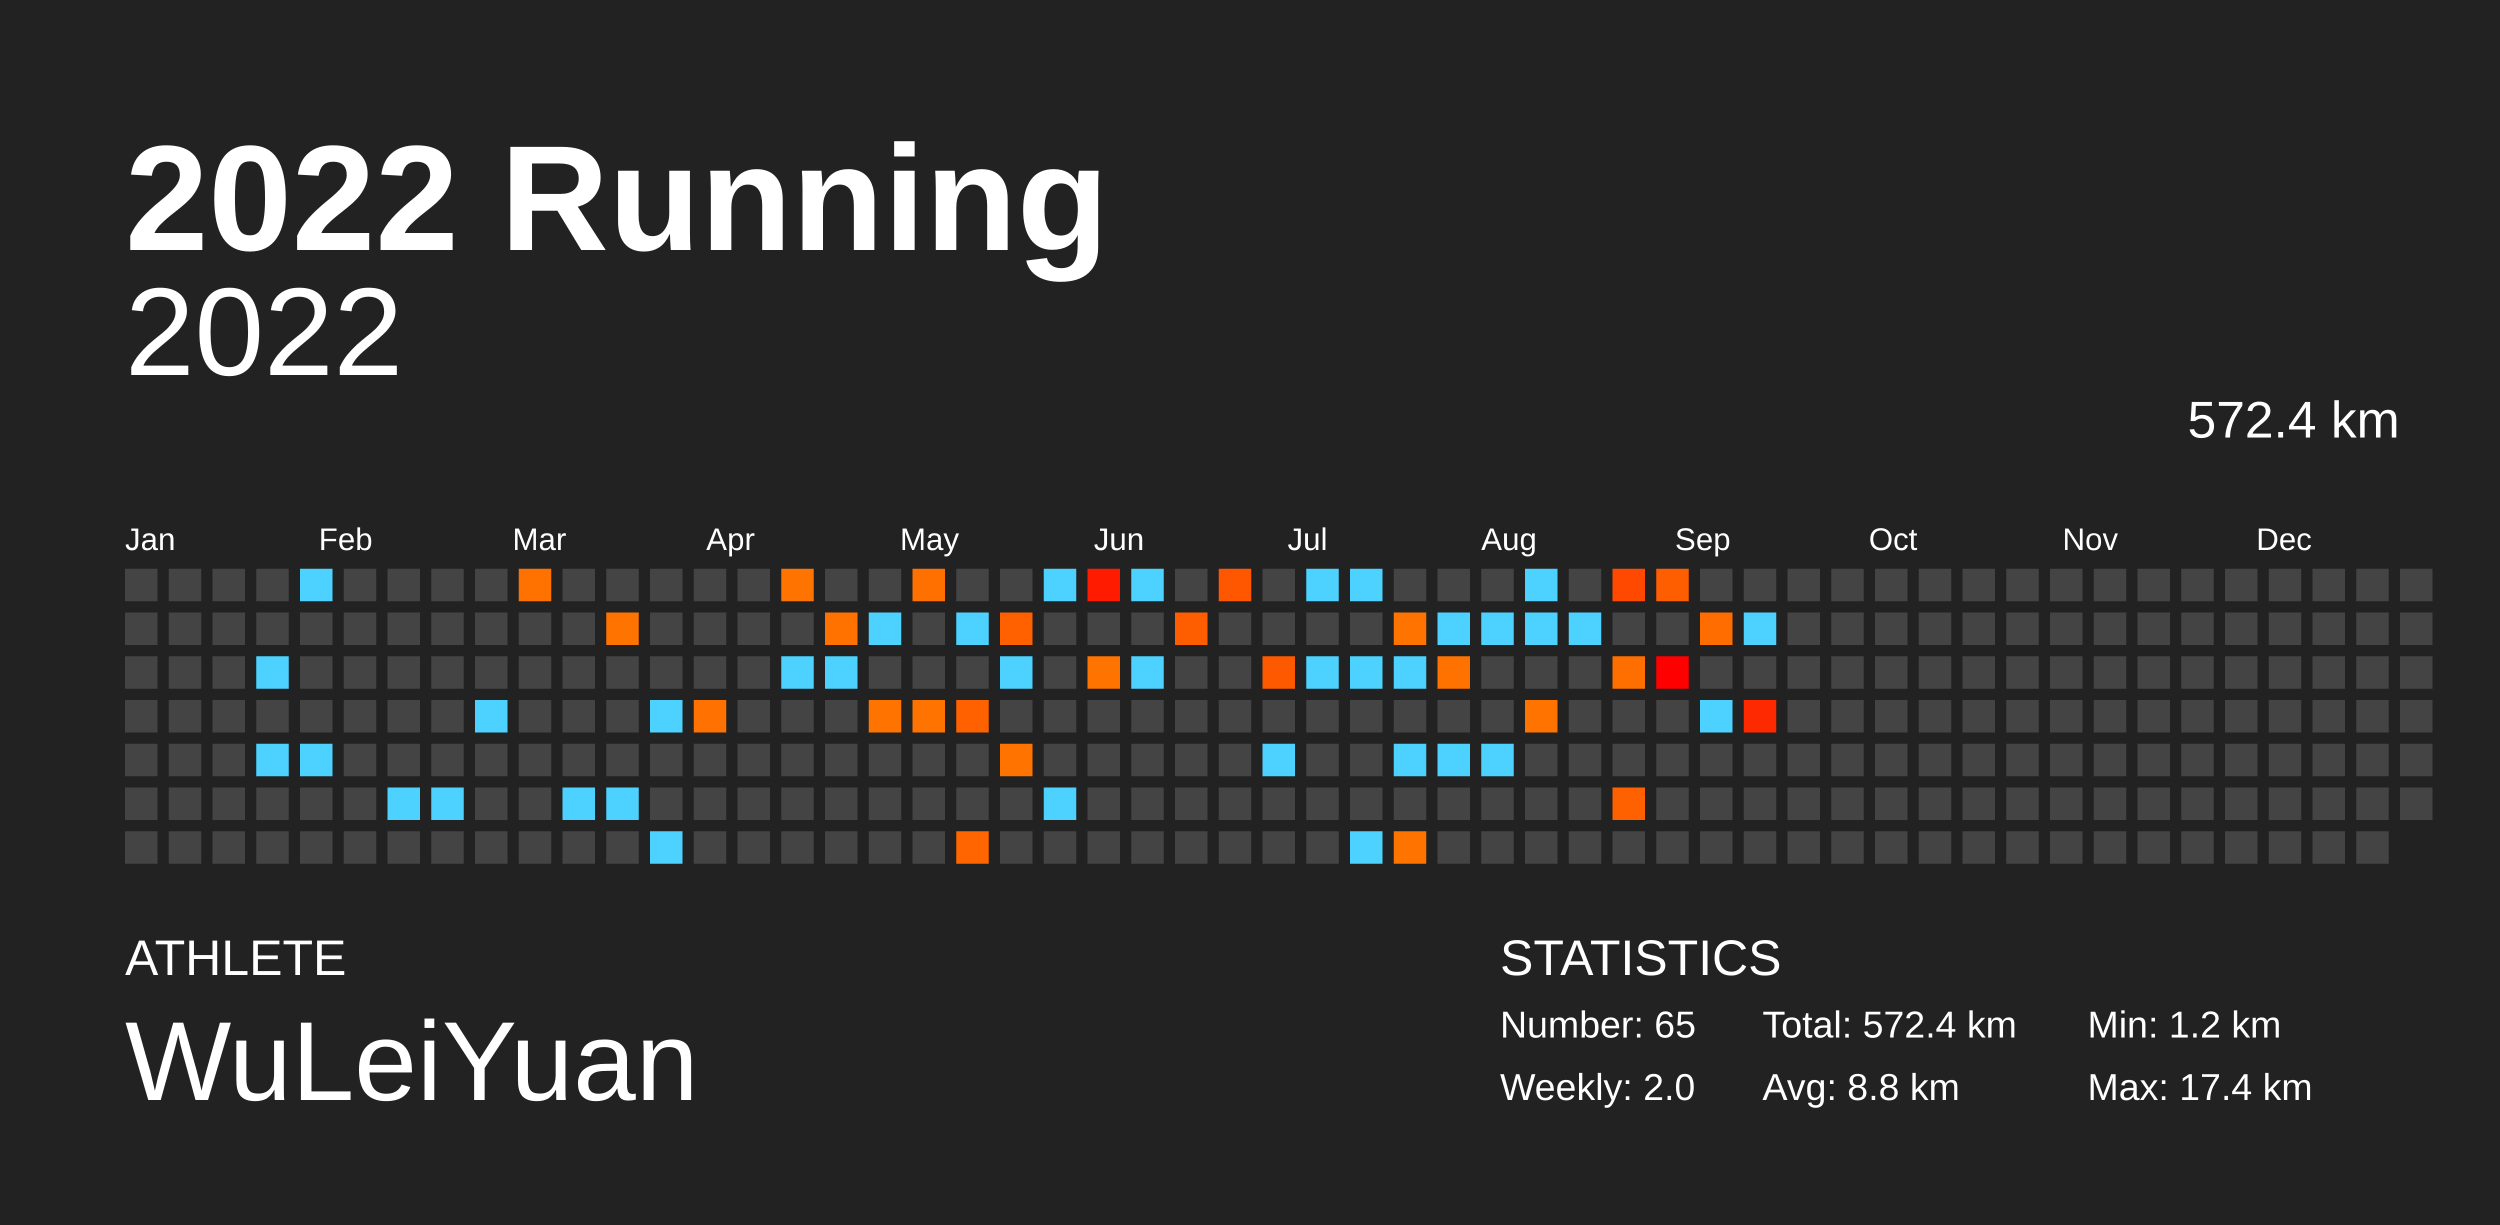
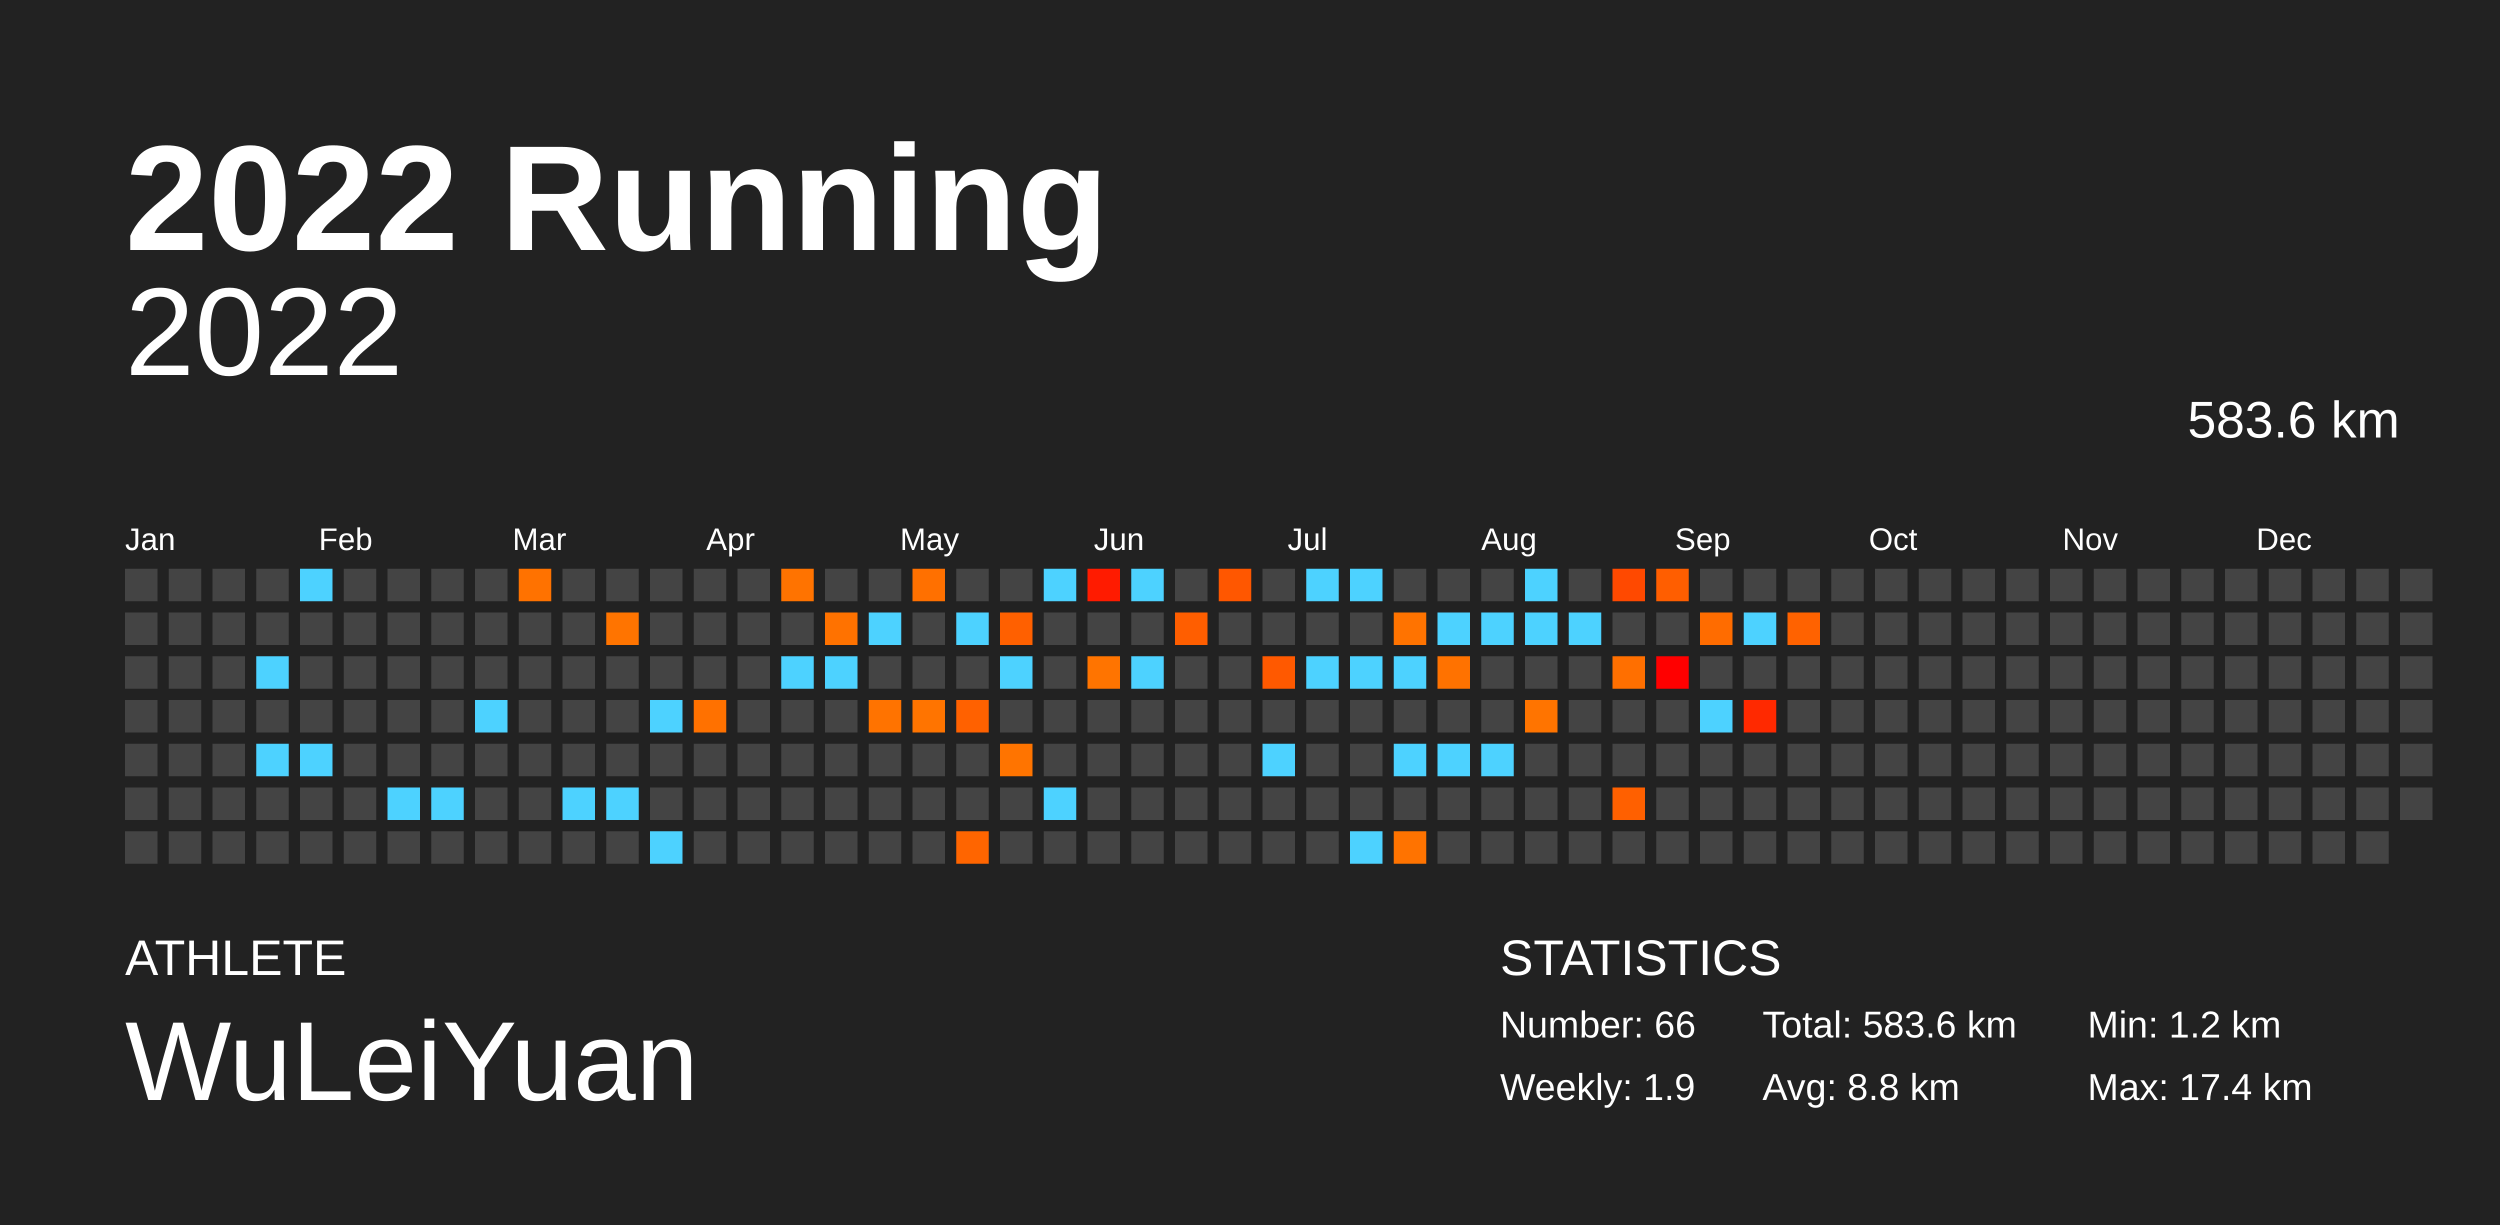
<svg xmlns="http://www.w3.org/2000/svg" baseProfile="full" height="98mm" version="1.1" viewBox="0,0,200,98" width="200mm">
  <defs />
  <rect fill="#222222" height="98" width="200" x="0" y="0" />
  <text fill="#FFFFFF" style="font-size:12px; font-family:Arial; font-weight:bold;" x="10" y="20">2022 Running</text>
  <text fill="#FFFFFF" style="font-size:4px; font-family:Arial" x="10" y="78">ATHLETE</text>
  <text fill="#FFFFFF" style="font-size:9px; font-family:Arial" x="10" y="88">WuLeiYuan</text>
  <text fill="#FFFFFF" style="font-size:4px; font-family:Arial" x="120" y="78">STATISTICS</text>
-   <text fill="#FFFFFF" style="font-size:3px; font-family:Arial" x="120" y="83">Number: 65</text>
-   <text fill="#FFFFFF" style="font-size:3px; font-family:Arial" x="120" y="88">Weekly: 2.0</text>
-   <text fill="#FFFFFF" style="font-size:3px; font-family:Arial" x="141" y="83">Total: 572.4 km</text>
+   <text fill="#FFFFFF" style="font-size:3px; font-family:Arial" x="120" y="83">Number: 66</text>
+   <text fill="#FFFFFF" style="font-size:3px; font-family:Arial" x="120" y="88">Weekly: 1.9</text>
+   <text fill="#FFFFFF" style="font-size:3px; font-family:Arial" x="141" y="83">Total: 583.6 km</text>
  <text fill="#FFFFFF" style="font-size:3px; font-family:Arial" x="141" y="88">Avg: 8.8 km</text>
  <text fill="#FFFFFF" style="font-size:3px; font-family:Arial" x="167" y="83">Min: 1.2 km</text>
  <text fill="#FFFFFF" style="font-size:3px; font-family:Arial" x="167" y="88">Max: 17.4 km</text>
  <text alignment-baseline="hanging" fill="#FFFFFF" style="font-size:10.0px; font-family:Arial;" x="10" y="30">2022</text>
-   <text alignment-baseline="hanging" fill="#FFFFFF" style="font-size:4.125px; font-family:Arial;" x="175" y="35">572.4 km</text>
+   <text alignment-baseline="hanging" fill="#FFFFFF" style="font-size:4.125px; font-family:Arial;" x="175" y="35">583.6 km</text>
  <text fill="#FFFFFF" style="font-size:2.5px; font-family:Arial" x="10.0" y="44">Jan</text>
  <text fill="#FFFFFF" style="font-size:2.5px; font-family:Arial" x="25.5" y="44">Feb</text>
  <text fill="#FFFFFF" style="font-size:2.5px; font-family:Arial" x="41.0" y="44">Mar</text>
  <text fill="#FFFFFF" style="font-size:2.5px; font-family:Arial" x="56.5" y="44">Apr</text>
  <text fill="#FFFFFF" style="font-size:2.5px; font-family:Arial" x="72.0" y="44">May</text>
  <text fill="#FFFFFF" style="font-size:2.5px; font-family:Arial" x="87.5" y="44">Jun</text>
  <text fill="#FFFFFF" style="font-size:2.5px; font-family:Arial" x="103.0" y="44">Jul</text>
  <text fill="#FFFFFF" style="font-size:2.5px; font-family:Arial" x="118.5" y="44">Aug</text>
  <text fill="#FFFFFF" style="font-size:2.5px; font-family:Arial" x="134.0" y="44">Sep</text>
  <text fill="#FFFFFF" style="font-size:2.5px; font-family:Arial" x="149.5" y="44">Oct</text>
  <text fill="#FFFFFF" style="font-size:2.5px; font-family:Arial" x="165.0" y="44">Nov</text>
  <text fill="#FFFFFF" style="font-size:2.5px; font-family:Arial" x="180.5" y="44">Dec</text>
  <rect fill="#444444" height="2.6" width="2.6" x="10.0" y="45.5" />
  <rect fill="#444444" height="2.6" width="2.6" x="10.0" y="49.0" />
  <rect fill="#444444" height="2.6" width="2.6" x="10.0" y="52.5" />
  <rect fill="#444444" height="2.6" width="2.6" x="10.0" y="56.0" />
  <rect fill="#444444" height="2.6" width="2.6" x="10.0" y="59.5" />
  <rect fill="#444444" height="2.6" width="2.6" x="10.0" y="63.0" />
  <rect fill="#444444" height="2.6" width="2.6" x="10.0" y="66.5" />
  <rect fill="#444444" height="2.6" width="2.6" x="13.5" y="45.5" />
  <rect fill="#444444" height="2.6" width="2.6" x="13.5" y="49.0" />
  <rect fill="#444444" height="2.6" width="2.6" x="13.5" y="52.5" />
  <rect fill="#444444" height="2.6" width="2.6" x="13.5" y="56.0" />
  <rect fill="#444444" height="2.6" width="2.6" x="13.5" y="59.5" />
  <rect fill="#444444" height="2.6" width="2.6" x="13.5" y="63.0" />
  <rect fill="#444444" height="2.6" width="2.6" x="13.5" y="66.5" />
  <rect fill="#444444" height="2.6" width="2.6" x="17.0" y="45.5" />
  <rect fill="#444444" height="2.6" width="2.6" x="17.0" y="49.0" />
  <rect fill="#444444" height="2.6" width="2.6" x="17.0" y="52.5" />
  <rect fill="#444444" height="2.6" width="2.6" x="17.0" y="56.0" />
  <rect fill="#444444" height="2.6" width="2.6" x="17.0" y="59.5" />
  <rect fill="#444444" height="2.6" width="2.6" x="17.0" y="63.0" />
  <rect fill="#444444" height="2.6" width="2.6" x="17.0" y="66.5" />
  <rect fill="#444444" height="2.6" width="2.6" x="20.5" y="45.5" />
  <rect fill="#444444" height="2.6" width="2.6" x="20.5" y="49.0" />
  <rect fill="#4dd2ff" height="2.6" width="2.6" x="20.5" y="52.5" />
  <rect fill="#444444" height="2.6" width="2.6" x="20.5" y="56.0" />
  <rect fill="#4dd2ff" height="2.6" width="2.6" x="20.5" y="59.5" />
  <rect fill="#444444" height="2.6" width="2.6" x="20.5" y="63.0" />
  <rect fill="#444444" height="2.6" width="2.6" x="20.5" y="66.5" />
  <rect fill="#4dd2ff" height="2.6" width="2.6" x="24.0" y="45.5" />
  <rect fill="#444444" height="2.6" width="2.6" x="24.0" y="49.0" />
  <rect fill="#444444" height="2.6" width="2.6" x="24.0" y="52.5" />
  <rect fill="#444444" height="2.6" width="2.6" x="24.0" y="56.0" />
  <rect fill="#4dd2ff" height="2.6" width="2.6" x="24.0" y="59.5" />
  <rect fill="#444444" height="2.6" width="2.6" x="24.0" y="63.0" />
  <rect fill="#444444" height="2.6" width="2.6" x="24.0" y="66.5" />
  <rect fill="#444444" height="2.6" width="2.6" x="27.5" y="45.5" />
  <rect fill="#444444" height="2.6" width="2.6" x="27.5" y="49.0" />
  <rect fill="#444444" height="2.6" width="2.6" x="27.5" y="52.5" />
  <rect fill="#444444" height="2.6" width="2.6" x="27.5" y="56.0" />
  <rect fill="#444444" height="2.6" width="2.6" x="27.5" y="59.5" />
  <rect fill="#444444" height="2.6" width="2.6" x="27.5" y="63.0" />
  <rect fill="#444444" height="2.6" width="2.6" x="27.5" y="66.5" />
  <rect fill="#444444" height="2.6" width="2.6" x="31.0" y="45.5" />
  <rect fill="#444444" height="2.6" width="2.6" x="31.0" y="49.0" />
  <rect fill="#444444" height="2.6" width="2.6" x="31.0" y="52.5" />
  <rect fill="#444444" height="2.6" width="2.6" x="31.0" y="56.0" />
  <rect fill="#444444" height="2.6" width="2.6" x="31.0" y="59.5" />
  <rect fill="#4dd2ff" height="2.6" width="2.6" x="31.0" y="63.0" />
  <rect fill="#444444" height="2.6" width="2.6" x="31.0" y="66.5" />
  <rect fill="#444444" height="2.6" width="2.6" x="34.5" y="45.5" />
  <rect fill="#444444" height="2.6" width="2.6" x="34.5" y="49.0" />
  <rect fill="#444444" height="2.6" width="2.6" x="34.5" y="52.5" />
  <rect fill="#444444" height="2.6" width="2.6" x="34.5" y="56.0" />
  <rect fill="#444444" height="2.6" width="2.6" x="34.5" y="59.5" />
  <rect fill="#4dd2ff" height="2.6" width="2.6" x="34.5" y="63.0" />
  <rect fill="#444444" height="2.6" width="2.6" x="34.5" y="66.5" />
  <rect fill="#444444" height="2.6" width="2.6" x="38.0" y="45.5" />
  <rect fill="#444444" height="2.6" width="2.6" x="38.0" y="49.0" />
  <rect fill="#444444" height="2.6" width="2.6" x="38.0" y="52.5" />
  <rect fill="#4dd2ff" height="2.6" width="2.6" x="38.0" y="56.0" />
  <rect fill="#444444" height="2.6" width="2.6" x="38.0" y="59.5" />
  <rect fill="#444444" height="2.6" width="2.6" x="38.0" y="63.0" />
  <rect fill="#444444" height="2.6" width="2.6" x="38.0" y="66.5" />
  <rect fill="#ff7200" height="2.6" width="2.6" x="41.5" y="45.5" />
  <rect fill="#444444" height="2.6" width="2.6" x="41.5" y="49.0" />
  <rect fill="#444444" height="2.6" width="2.6" x="41.5" y="52.5" />
  <rect fill="#444444" height="2.6" width="2.6" x="41.5" y="56.0" />
  <rect fill="#444444" height="2.6" width="2.6" x="41.5" y="59.5" />
  <rect fill="#444444" height="2.6" width="2.6" x="41.5" y="63.0" />
  <rect fill="#444444" height="2.6" width="2.6" x="41.5" y="66.5" />
  <rect fill="#444444" height="2.6" width="2.6" x="45.0" y="45.5" />
  <rect fill="#444444" height="2.6" width="2.6" x="45.0" y="49.0" />
  <rect fill="#444444" height="2.6" width="2.6" x="45.0" y="52.5" />
  <rect fill="#444444" height="2.6" width="2.6" x="45.0" y="56.0" />
  <rect fill="#444444" height="2.6" width="2.6" x="45.0" y="59.5" />
  <rect fill="#4dd2ff" height="2.6" width="2.6" x="45.0" y="63.0" />
  <rect fill="#444444" height="2.6" width="2.6" x="45.0" y="66.5" />
  <rect fill="#444444" height="2.6" width="2.6" x="48.5" y="45.5" />
  <rect fill="#ff7400" height="2.6" width="2.6" x="48.5" y="49.0" />
  <rect fill="#444444" height="2.6" width="2.6" x="48.5" y="52.5" />
  <rect fill="#444444" height="2.6" width="2.6" x="48.5" y="56.0" />
  <rect fill="#444444" height="2.6" width="2.6" x="48.5" y="59.5" />
  <rect fill="#4dd2ff" height="2.6" width="2.6" x="48.5" y="63.0" />
  <rect fill="#444444" height="2.6" width="2.6" x="48.5" y="66.5" />
  <rect fill="#444444" height="2.6" width="2.6" x="52.0" y="45.5" />
  <rect fill="#444444" height="2.6" width="2.6" x="52.0" y="49.0" />
  <rect fill="#444444" height="2.6" width="2.6" x="52.0" y="52.5" />
  <rect fill="#4dd2ff" height="2.6" width="2.6" x="52.0" y="56.0" />
  <rect fill="#444444" height="2.6" width="2.6" x="52.0" y="59.5" />
  <rect fill="#444444" height="2.6" width="2.6" x="52.0" y="63.0" />
  <rect fill="#4dd2ff" height="2.6" width="2.6" x="52.0" y="66.5" />
  <rect fill="#444444" height="2.6" width="2.6" x="55.5" y="45.5" />
  <rect fill="#444444" height="2.6" width="2.6" x="55.5" y="49.0" />
  <rect fill="#444444" height="2.6" width="2.6" x="55.5" y="52.5" />
  <rect fill="#ff7100" height="2.6" width="2.6" x="55.5" y="56.0" />
  <rect fill="#444444" height="2.6" width="2.6" x="55.5" y="59.5" />
  <rect fill="#444444" height="2.6" width="2.6" x="55.5" y="63.0" />
  <rect fill="#444444" height="2.6" width="2.6" x="55.5" y="66.5" />
  <rect fill="#444444" height="2.6" width="2.6" x="59.0" y="45.5" />
  <rect fill="#444444" height="2.6" width="2.6" x="59.0" y="49.0" />
  <rect fill="#444444" height="2.6" width="2.6" x="59.0" y="52.5" />
  <rect fill="#444444" height="2.6" width="2.6" x="59.0" y="56.0" />
  <rect fill="#444444" height="2.6" width="2.6" x="59.0" y="59.5" />
  <rect fill="#444444" height="2.6" width="2.6" x="59.0" y="63.0" />
  <rect fill="#444444" height="2.6" width="2.6" x="59.0" y="66.5" />
  <rect fill="#ff7300" height="2.6" width="2.6" x="62.5" y="45.5" />
  <rect fill="#444444" height="2.6" width="2.6" x="62.5" y="49.0" />
  <rect fill="#4dd2ff" height="2.6" width="2.6" x="62.5" y="52.5" />
  <rect fill="#444444" height="2.6" width="2.6" x="62.5" y="56.0" />
  <rect fill="#444444" height="2.6" width="2.6" x="62.5" y="59.5" />
  <rect fill="#444444" height="2.6" width="2.6" x="62.5" y="63.0" />
  <rect fill="#444444" height="2.6" width="2.6" x="62.5" y="66.5" />
  <rect fill="#444444" height="2.6" width="2.6" x="66.0" y="45.5" />
  <rect fill="#ff7200" height="2.6" width="2.6" x="66.0" y="49.0" />
  <rect fill="#4dd2ff" height="2.6" width="2.6" x="66.0" y="52.5" />
  <rect fill="#444444" height="2.6" width="2.6" x="66.0" y="56.0" />
  <rect fill="#444444" height="2.6" width="2.6" x="66.0" y="59.5" />
  <rect fill="#444444" height="2.6" width="2.6" x="66.0" y="63.0" />
  <rect fill="#444444" height="2.6" width="2.6" x="66.0" y="66.5" />
  <rect fill="#444444" height="2.6" width="2.6" x="69.5" y="45.5" />
  <rect fill="#4dd2ff" height="2.6" width="2.6" x="69.5" y="49.0" />
  <rect fill="#444444" height="2.6" width="2.6" x="69.5" y="52.5" />
  <rect fill="#ff7300" height="2.6" width="2.6" x="69.5" y="56.0" />
  <rect fill="#444444" height="2.6" width="2.6" x="69.5" y="59.5" />
  <rect fill="#444444" height="2.6" width="2.6" x="69.5" y="63.0" />
  <rect fill="#444444" height="2.6" width="2.6" x="69.5" y="66.5" />
  <rect fill="#ff7000" height="2.6" width="2.6" x="73.0" y="45.5" />
  <rect fill="#444444" height="2.6" width="2.6" x="73.0" y="49.0" />
  <rect fill="#444444" height="2.6" width="2.6" x="73.0" y="52.5" />
  <rect fill="#ff7400" height="2.6" width="2.6" x="73.0" y="56.0" />
  <rect fill="#444444" height="2.6" width="2.6" x="73.0" y="59.5" />
  <rect fill="#444444" height="2.6" width="2.6" x="73.0" y="63.0" />
  <rect fill="#444444" height="2.6" width="2.6" x="73.0" y="66.5" />
  <rect fill="#444444" height="2.6" width="2.6" x="76.5" y="45.5" />
  <rect fill="#4dd2ff" height="2.6" width="2.6" x="76.5" y="49.0" />
  <rect fill="#444444" height="2.6" width="2.6" x="76.5" y="52.5" />
  <rect fill="#ff6100" height="2.6" width="2.6" x="76.5" y="56.0" />
  <rect fill="#444444" height="2.6" width="2.6" x="76.5" y="59.5" />
  <rect fill="#444444" height="2.6" width="2.6" x="76.5" y="63.0" />
  <rect fill="#ff6500" height="2.6" width="2.6" x="76.5" y="66.5" />
  <rect fill="#444444" height="2.6" width="2.6" x="80.0" y="45.5" />
  <rect fill="#ff6000" height="2.6" width="2.6" x="80.0" y="49.0" />
  <rect fill="#4dd2ff" height="2.6" width="2.6" x="80.0" y="52.5" />
  <rect fill="#444444" height="2.6" width="2.6" x="80.0" y="56.0" />
  <rect fill="#ff7400" height="2.6" width="2.6" x="80.0" y="59.5" />
  <rect fill="#444444" height="2.6" width="2.6" x="80.0" y="63.0" />
  <rect fill="#444444" height="2.6" width="2.6" x="80.0" y="66.5" />
  <rect fill="#4dd2ff" height="2.6" width="2.6" x="83.5" y="45.5" />
  <rect fill="#444444" height="2.6" width="2.6" x="83.5" y="49.0" />
  <rect fill="#444444" height="2.6" width="2.6" x="83.5" y="52.5" />
  <rect fill="#444444" height="2.6" width="2.6" x="83.5" y="56.0" />
  <rect fill="#444444" height="2.6" width="2.6" x="83.5" y="59.5" />
  <rect fill="#4dd2ff" height="2.6" width="2.6" x="83.5" y="63.0" />
  <rect fill="#444444" height="2.6" width="2.6" x="83.5" y="66.5" />
  <rect fill="#ff1b00" height="2.6" width="2.6" x="87.0" y="45.5" />
  <rect fill="#444444" height="2.6" width="2.6" x="87.0" y="49.0" />
  <rect fill="#ff7400" height="2.6" width="2.6" x="87.0" y="52.5" />
  <rect fill="#444444" height="2.6" width="2.6" x="87.0" y="56.0" />
  <rect fill="#444444" height="2.6" width="2.6" x="87.0" y="59.5" />
  <rect fill="#444444" height="2.6" width="2.6" x="87.0" y="63.0" />
  <rect fill="#444444" height="2.6" width="2.6" x="87.0" y="66.5" />
  <rect fill="#4dd2ff" height="2.6" width="2.6" x="90.5" y="45.5" />
  <rect fill="#444444" height="2.6" width="2.6" x="90.5" y="49.0" />
  <rect fill="#4dd2ff" height="2.6" width="2.6" x="90.5" y="52.5" />
  <rect fill="#444444" height="2.6" width="2.6" x="90.5" y="56.0" />
  <rect fill="#444444" height="2.6" width="2.6" x="90.5" y="59.5" />
  <rect fill="#444444" height="2.6" width="2.6" x="90.5" y="63.0" />
  <rect fill="#444444" height="2.6" width="2.6" x="90.5" y="66.5" />
  <rect fill="#444444" height="2.6" width="2.6" x="94.0" y="45.5" />
  <rect fill="#ff5e00" height="2.6" width="2.6" x="94.0" y="49.0" />
  <rect fill="#444444" height="2.6" width="2.6" x="94.0" y="52.5" />
  <rect fill="#444444" height="2.6" width="2.6" x="94.0" y="56.0" />
  <rect fill="#444444" height="2.6" width="2.6" x="94.0" y="59.5" />
  <rect fill="#444444" height="2.6" width="2.6" x="94.0" y="63.0" />
  <rect fill="#444444" height="2.6" width="2.6" x="94.0" y="66.5" />
  <rect fill="#ff5700" height="2.6" width="2.6" x="97.5" y="45.5" />
  <rect fill="#444444" height="2.6" width="2.6" x="97.5" y="49.0" />
  <rect fill="#444444" height="2.6" width="2.6" x="97.5" y="52.5" />
  <rect fill="#444444" height="2.6" width="2.6" x="97.5" y="56.0" />
  <rect fill="#444444" height="2.6" width="2.6" x="97.5" y="59.5" />
  <rect fill="#444444" height="2.6" width="2.6" x="97.5" y="63.0" />
  <rect fill="#444444" height="2.6" width="2.6" x="97.5" y="66.5" />
  <rect fill="#444444" height="2.6" width="2.6" x="101.0" y="45.5" />
  <rect fill="#444444" height="2.6" width="2.6" x="101.0" y="49.0" />
  <rect fill="#ff5900" height="2.6" width="2.6" x="101.0" y="52.5" />
  <rect fill="#444444" height="2.6" width="2.6" x="101.0" y="56.0" />
  <rect fill="#4dd2ff" height="2.6" width="2.6" x="101.0" y="59.5" />
  <rect fill="#444444" height="2.6" width="2.6" x="101.0" y="63.0" />
  <rect fill="#444444" height="2.6" width="2.6" x="101.0" y="66.5" />
  <rect fill="#4dd2ff" height="2.6" width="2.6" x="104.5" y="45.5" />
  <rect fill="#444444" height="2.6" width="2.6" x="104.5" y="49.0" />
  <rect fill="#4dd2ff" height="2.6" width="2.6" x="104.5" y="52.5" />
  <rect fill="#444444" height="2.6" width="2.6" x="104.5" y="56.0" />
  <rect fill="#444444" height="2.6" width="2.6" x="104.5" y="59.5" />
  <rect fill="#444444" height="2.6" width="2.6" x="104.5" y="63.0" />
  <rect fill="#444444" height="2.6" width="2.6" x="104.5" y="66.5" />
  <rect fill="#4dd2ff" height="2.6" width="2.6" x="108.0" y="45.5" />
  <rect fill="#444444" height="2.6" width="2.6" x="108.0" y="49.0" />
  <rect fill="#4dd2ff" height="2.6" width="2.6" x="108.0" y="52.5" />
  <rect fill="#444444" height="2.6" width="2.6" x="108.0" y="56.0" />
  <rect fill="#444444" height="2.6" width="2.6" x="108.0" y="59.5" />
  <rect fill="#444444" height="2.6" width="2.6" x="108.0" y="63.0" />
  <rect fill="#4dd2ff" height="2.6" width="2.6" x="108.0" y="66.5" />
  <rect fill="#444444" height="2.6" width="2.6" x="111.5" y="45.5" />
  <rect fill="#ff7300" height="2.6" width="2.6" x="111.5" y="49.0" />
  <rect fill="#4dd2ff" height="2.6" width="2.6" x="111.5" y="52.5" />
  <rect fill="#444444" height="2.6" width="2.6" x="111.5" y="56.0" />
  <rect fill="#4dd2ff" height="2.6" width="2.6" x="111.5" y="59.5" />
  <rect fill="#444444" height="2.6" width="2.6" x="111.5" y="63.0" />
  <rect fill="#ff7300" height="2.6" width="2.6" x="111.5" y="66.5" />
  <rect fill="#444444" height="2.6" width="2.6" x="115.0" y="45.5" />
  <rect fill="#4dd2ff" height="2.6" width="2.6" x="115.0" y="49.0" />
  <rect fill="#ff7200" height="2.6" width="2.6" x="115.0" y="52.5" />
  <rect fill="#444444" height="2.6" width="2.6" x="115.0" y="56.0" />
  <rect fill="#4dd2ff" height="2.6" width="2.6" x="115.0" y="59.5" />
  <rect fill="#444444" height="2.6" width="2.6" x="115.0" y="63.0" />
  <rect fill="#444444" height="2.6" width="2.6" x="115.0" y="66.5" />
  <rect fill="#444444" height="2.6" width="2.6" x="118.5" y="45.5" />
  <rect fill="#4dd2ff" height="2.6" width="2.6" x="118.5" y="49.0" />
  <rect fill="#444444" height="2.6" width="2.6" x="118.5" y="52.5" />
  <rect fill="#444444" height="2.6" width="2.6" x="118.5" y="56.0" />
  <rect fill="#4dd2ff" height="2.6" width="2.6" x="118.5" y="59.5" />
  <rect fill="#444444" height="2.6" width="2.6" x="118.5" y="63.0" />
  <rect fill="#444444" height="2.6" width="2.6" x="118.5" y="66.5" />
  <rect fill="#4dd2ff" height="2.6" width="2.6" x="122.0" y="45.5" />
  <rect fill="#4dd2ff" height="2.6" width="2.6" x="122.0" y="49.0" />
  <rect fill="#444444" height="2.6" width="2.6" x="122.0" y="52.5" />
  <rect fill="#ff7400" height="2.6" width="2.6" x="122.0" y="56.0" />
  <rect fill="#444444" height="2.6" width="2.6" x="122.0" y="59.5" />
  <rect fill="#444444" height="2.6" width="2.6" x="122.0" y="63.0" />
  <rect fill="#444444" height="2.6" width="2.6" x="122.0" y="66.5" />
  <rect fill="#444444" height="2.6" width="2.6" x="125.5" y="45.5" />
  <rect fill="#4dd2ff" height="2.6" width="2.6" x="125.5" y="49.0" />
  <rect fill="#444444" height="2.6" width="2.6" x="125.5" y="52.5" />
  <rect fill="#444444" height="2.6" width="2.6" x="125.5" y="56.0" />
  <rect fill="#444444" height="2.6" width="2.6" x="125.5" y="59.5" />
  <rect fill="#444444" height="2.6" width="2.6" x="125.5" y="63.0" />
  <rect fill="#444444" height="2.6" width="2.6" x="125.5" y="66.5" />
  <rect fill="#ff4900" height="2.6" width="2.6" x="129.0" y="45.5" />
  <rect fill="#444444" height="2.6" width="2.6" x="129.0" y="49.0" />
  <rect fill="#ff6f00" height="2.6" width="2.6" x="129.0" y="52.5" />
  <rect fill="#444444" height="2.6" width="2.6" x="129.0" y="56.0" />
  <rect fill="#444444" height="2.6" width="2.6" x="129.0" y="59.5" />
  <rect fill="#ff6000" height="2.6" width="2.6" x="129.0" y="63.0" />
  <rect fill="#444444" height="2.6" width="2.6" x="129.0" y="66.5" />
  <rect fill="#ff5e00" height="2.6" width="2.6" x="132.5" y="45.5" />
  <rect fill="#444444" height="2.6" width="2.6" x="132.5" y="49.0" />
  <rect fill="#ff0000" height="2.6" width="2.6" x="132.5" y="52.5" />
  <rect fill="#444444" height="2.6" width="2.6" x="132.5" y="56.0" />
  <rect fill="#444444" height="2.6" width="2.6" x="132.5" y="59.5" />
  <rect fill="#444444" height="2.6" width="2.6" x="132.5" y="63.0" />
  <rect fill="#444444" height="2.6" width="2.6" x="132.5" y="66.5" />
  <rect fill="#444444" height="2.6" width="2.6" x="136.0" y="45.5" />
  <rect fill="#ff6c00" height="2.6" width="2.6" x="136.0" y="49.0" />
  <rect fill="#444444" height="2.6" width="2.6" x="136.0" y="52.5" />
  <rect fill="#4dd2ff" height="2.6" width="2.6" x="136.0" y="56.0" />
  <rect fill="#444444" height="2.6" width="2.6" x="136.0" y="59.5" />
  <rect fill="#444444" height="2.6" width="2.6" x="136.0" y="63.0" />
  <rect fill="#444444" height="2.6" width="2.6" x="136.0" y="66.5" />
  <rect fill="#444444" height="2.6" width="2.6" x="139.5" y="45.5" />
  <rect fill="#4dd2ff" height="2.6" width="2.6" x="139.5" y="49.0" />
  <rect fill="#444444" height="2.6" width="2.6" x="139.5" y="52.5" />
  <rect fill="#ff2900" height="2.6" width="2.6" x="139.5" y="56.0" />
  <rect fill="#444444" height="2.6" width="2.6" x="139.5" y="59.5" />
  <rect fill="#444444" height="2.6" width="2.6" x="139.5" y="63.0" />
  <rect fill="#444444" height="2.6" width="2.6" x="139.5" y="66.5" />
  <rect fill="#444444" height="2.6" width="2.6" x="143.0" y="45.5" />
-   <rect fill="#444444" height="2.6" width="2.6" x="143.0" y="49.0" />
+   <rect fill="#ff6200" height="2.6" width="2.6" x="143.0" y="49.0" />
  <rect fill="#444444" height="2.6" width="2.6" x="143.0" y="52.5" />
  <rect fill="#444444" height="2.6" width="2.6" x="143.0" y="56.0" />
  <rect fill="#444444" height="2.6" width="2.6" x="143.0" y="59.5" />
  <rect fill="#444444" height="2.6" width="2.6" x="143.0" y="63.0" />
  <rect fill="#444444" height="2.6" width="2.6" x="143.0" y="66.5" />
  <rect fill="#444444" height="2.6" width="2.6" x="146.5" y="45.5" />
  <rect fill="#444444" height="2.6" width="2.6" x="146.5" y="49.0" />
  <rect fill="#444444" height="2.6" width="2.6" x="146.5" y="52.5" />
  <rect fill="#444444" height="2.6" width="2.6" x="146.5" y="56.0" />
  <rect fill="#444444" height="2.6" width="2.6" x="146.5" y="59.5" />
  <rect fill="#444444" height="2.6" width="2.6" x="146.5" y="63.0" />
  <rect fill="#444444" height="2.6" width="2.6" x="146.5" y="66.5" />
  <rect fill="#444444" height="2.6" width="2.6" x="150.0" y="45.5" />
  <rect fill="#444444" height="2.6" width="2.6" x="150.0" y="49.0" />
  <rect fill="#444444" height="2.6" width="2.6" x="150.0" y="52.5" />
  <rect fill="#444444" height="2.6" width="2.6" x="150.0" y="56.0" />
  <rect fill="#444444" height="2.6" width="2.6" x="150.0" y="59.5" />
  <rect fill="#444444" height="2.6" width="2.6" x="150.0" y="63.0" />
  <rect fill="#444444" height="2.6" width="2.6" x="150.0" y="66.5" />
  <rect fill="#444444" height="2.6" width="2.6" x="153.5" y="45.5" />
  <rect fill="#444444" height="2.6" width="2.6" x="153.5" y="49.0" />
  <rect fill="#444444" height="2.6" width="2.6" x="153.5" y="52.5" />
  <rect fill="#444444" height="2.6" width="2.6" x="153.5" y="56.0" />
  <rect fill="#444444" height="2.6" width="2.6" x="153.5" y="59.5" />
  <rect fill="#444444" height="2.6" width="2.6" x="153.5" y="63.0" />
  <rect fill="#444444" height="2.6" width="2.6" x="153.5" y="66.5" />
  <rect fill="#444444" height="2.6" width="2.6" x="157.0" y="45.5" />
  <rect fill="#444444" height="2.6" width="2.6" x="157.0" y="49.0" />
  <rect fill="#444444" height="2.6" width="2.6" x="157.0" y="52.5" />
  <rect fill="#444444" height="2.6" width="2.6" x="157.0" y="56.0" />
  <rect fill="#444444" height="2.6" width="2.6" x="157.0" y="59.5" />
  <rect fill="#444444" height="2.6" width="2.6" x="157.0" y="63.0" />
  <rect fill="#444444" height="2.6" width="2.6" x="157.0" y="66.5" />
  <rect fill="#444444" height="2.6" width="2.6" x="160.5" y="45.5" />
  <rect fill="#444444" height="2.6" width="2.6" x="160.5" y="49.0" />
  <rect fill="#444444" height="2.6" width="2.6" x="160.5" y="52.5" />
  <rect fill="#444444" height="2.6" width="2.6" x="160.5" y="56.0" />
  <rect fill="#444444" height="2.6" width="2.6" x="160.5" y="59.5" />
  <rect fill="#444444" height="2.6" width="2.6" x="160.5" y="63.0" />
  <rect fill="#444444" height="2.6" width="2.6" x="160.5" y="66.5" />
  <rect fill="#444444" height="2.6" width="2.6" x="164.0" y="45.5" />
  <rect fill="#444444" height="2.6" width="2.6" x="164.0" y="49.0" />
  <rect fill="#444444" height="2.6" width="2.6" x="164.0" y="52.5" />
  <rect fill="#444444" height="2.6" width="2.6" x="164.0" y="56.0" />
  <rect fill="#444444" height="2.6" width="2.6" x="164.0" y="59.5" />
  <rect fill="#444444" height="2.6" width="2.6" x="164.0" y="63.0" />
  <rect fill="#444444" height="2.6" width="2.6" x="164.0" y="66.5" />
  <rect fill="#444444" height="2.6" width="2.6" x="167.5" y="45.5" />
  <rect fill="#444444" height="2.6" width="2.6" x="167.5" y="49.0" />
  <rect fill="#444444" height="2.6" width="2.6" x="167.5" y="52.5" />
  <rect fill="#444444" height="2.6" width="2.6" x="167.5" y="56.0" />
  <rect fill="#444444" height="2.6" width="2.6" x="167.5" y="59.5" />
  <rect fill="#444444" height="2.6" width="2.6" x="167.5" y="63.0" />
  <rect fill="#444444" height="2.6" width="2.6" x="167.5" y="66.5" />
  <rect fill="#444444" height="2.6" width="2.6" x="171.0" y="45.5" />
  <rect fill="#444444" height="2.6" width="2.6" x="171.0" y="49.0" />
  <rect fill="#444444" height="2.6" width="2.6" x="171.0" y="52.5" />
  <rect fill="#444444" height="2.6" width="2.6" x="171.0" y="56.0" />
  <rect fill="#444444" height="2.6" width="2.6" x="171.0" y="59.5" />
  <rect fill="#444444" height="2.6" width="2.6" x="171.0" y="63.0" />
  <rect fill="#444444" height="2.6" width="2.6" x="171.0" y="66.5" />
  <rect fill="#444444" height="2.6" width="2.6" x="174.5" y="45.5" />
  <rect fill="#444444" height="2.6" width="2.6" x="174.5" y="49.0" />
  <rect fill="#444444" height="2.6" width="2.6" x="174.5" y="52.5" />
  <rect fill="#444444" height="2.6" width="2.6" x="174.5" y="56.0" />
  <rect fill="#444444" height="2.6" width="2.6" x="174.5" y="59.5" />
  <rect fill="#444444" height="2.6" width="2.6" x="174.5" y="63.0" />
  <rect fill="#444444" height="2.6" width="2.6" x="174.5" y="66.5" />
  <rect fill="#444444" height="2.6" width="2.6" x="178.0" y="45.5" />
  <rect fill="#444444" height="2.6" width="2.6" x="178.0" y="49.0" />
  <rect fill="#444444" height="2.6" width="2.6" x="178.0" y="52.5" />
  <rect fill="#444444" height="2.6" width="2.6" x="178.0" y="56.0" />
  <rect fill="#444444" height="2.6" width="2.6" x="178.0" y="59.5" />
  <rect fill="#444444" height="2.6" width="2.6" x="178.0" y="63.0" />
  <rect fill="#444444" height="2.6" width="2.6" x="178.0" y="66.5" />
  <rect fill="#444444" height="2.6" width="2.6" x="181.5" y="45.5" />
  <rect fill="#444444" height="2.6" width="2.6" x="181.5" y="49.0" />
  <rect fill="#444444" height="2.6" width="2.6" x="181.5" y="52.5" />
  <rect fill="#444444" height="2.6" width="2.6" x="181.5" y="56.0" />
  <rect fill="#444444" height="2.6" width="2.6" x="181.5" y="59.5" />
  <rect fill="#444444" height="2.6" width="2.6" x="181.5" y="63.0" />
  <rect fill="#444444" height="2.6" width="2.6" x="181.5" y="66.5" />
  <rect fill="#444444" height="2.6" width="2.6" x="185.0" y="45.5" />
  <rect fill="#444444" height="2.6" width="2.6" x="185.0" y="49.0" />
  <rect fill="#444444" height="2.6" width="2.6" x="185.0" y="52.5" />
  <rect fill="#444444" height="2.6" width="2.6" x="185.0" y="56.0" />
  <rect fill="#444444" height="2.6" width="2.6" x="185.0" y="59.5" />
  <rect fill="#444444" height="2.6" width="2.6" x="185.0" y="63.0" />
  <rect fill="#444444" height="2.6" width="2.6" x="185.0" y="66.5" />
  <rect fill="#444444" height="2.6" width="2.6" x="188.5" y="45.5" />
  <rect fill="#444444" height="2.6" width="2.6" x="188.5" y="49.0" />
  <rect fill="#444444" height="2.6" width="2.6" x="188.5" y="52.5" />
  <rect fill="#444444" height="2.6" width="2.6" x="188.5" y="56.0" />
  <rect fill="#444444" height="2.6" width="2.6" x="188.5" y="59.5" />
  <rect fill="#444444" height="2.6" width="2.6" x="188.5" y="63.0" />
  <rect fill="#444444" height="2.6" width="2.6" x="188.5" y="66.5" />
  <rect fill="#444444" height="2.6" width="2.6" x="192.0" y="45.5" />
  <rect fill="#444444" height="2.6" width="2.6" x="192.0" y="49.0" />
  <rect fill="#444444" height="2.6" width="2.6" x="192.0" y="52.5" />
  <rect fill="#444444" height="2.6" width="2.6" x="192.0" y="56.0" />
  <rect fill="#444444" height="2.6" width="2.6" x="192.0" y="59.5" />
  <rect fill="#444444" height="2.6" width="2.6" x="192.0" y="63.0" />
</svg>
